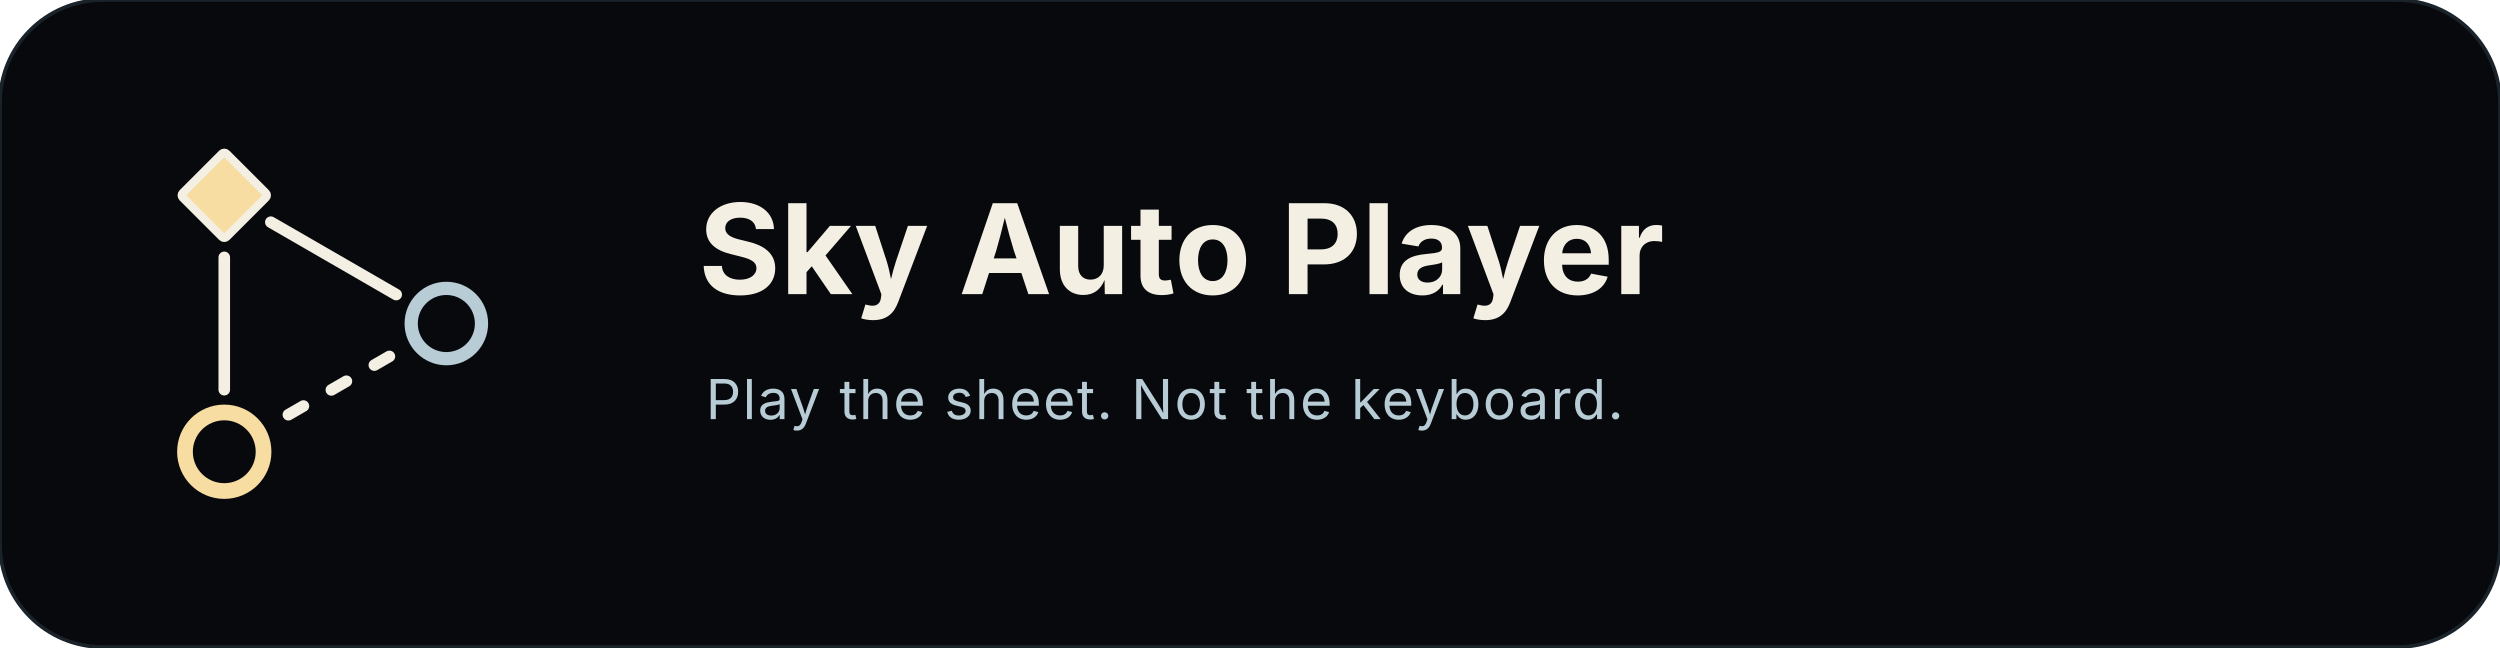
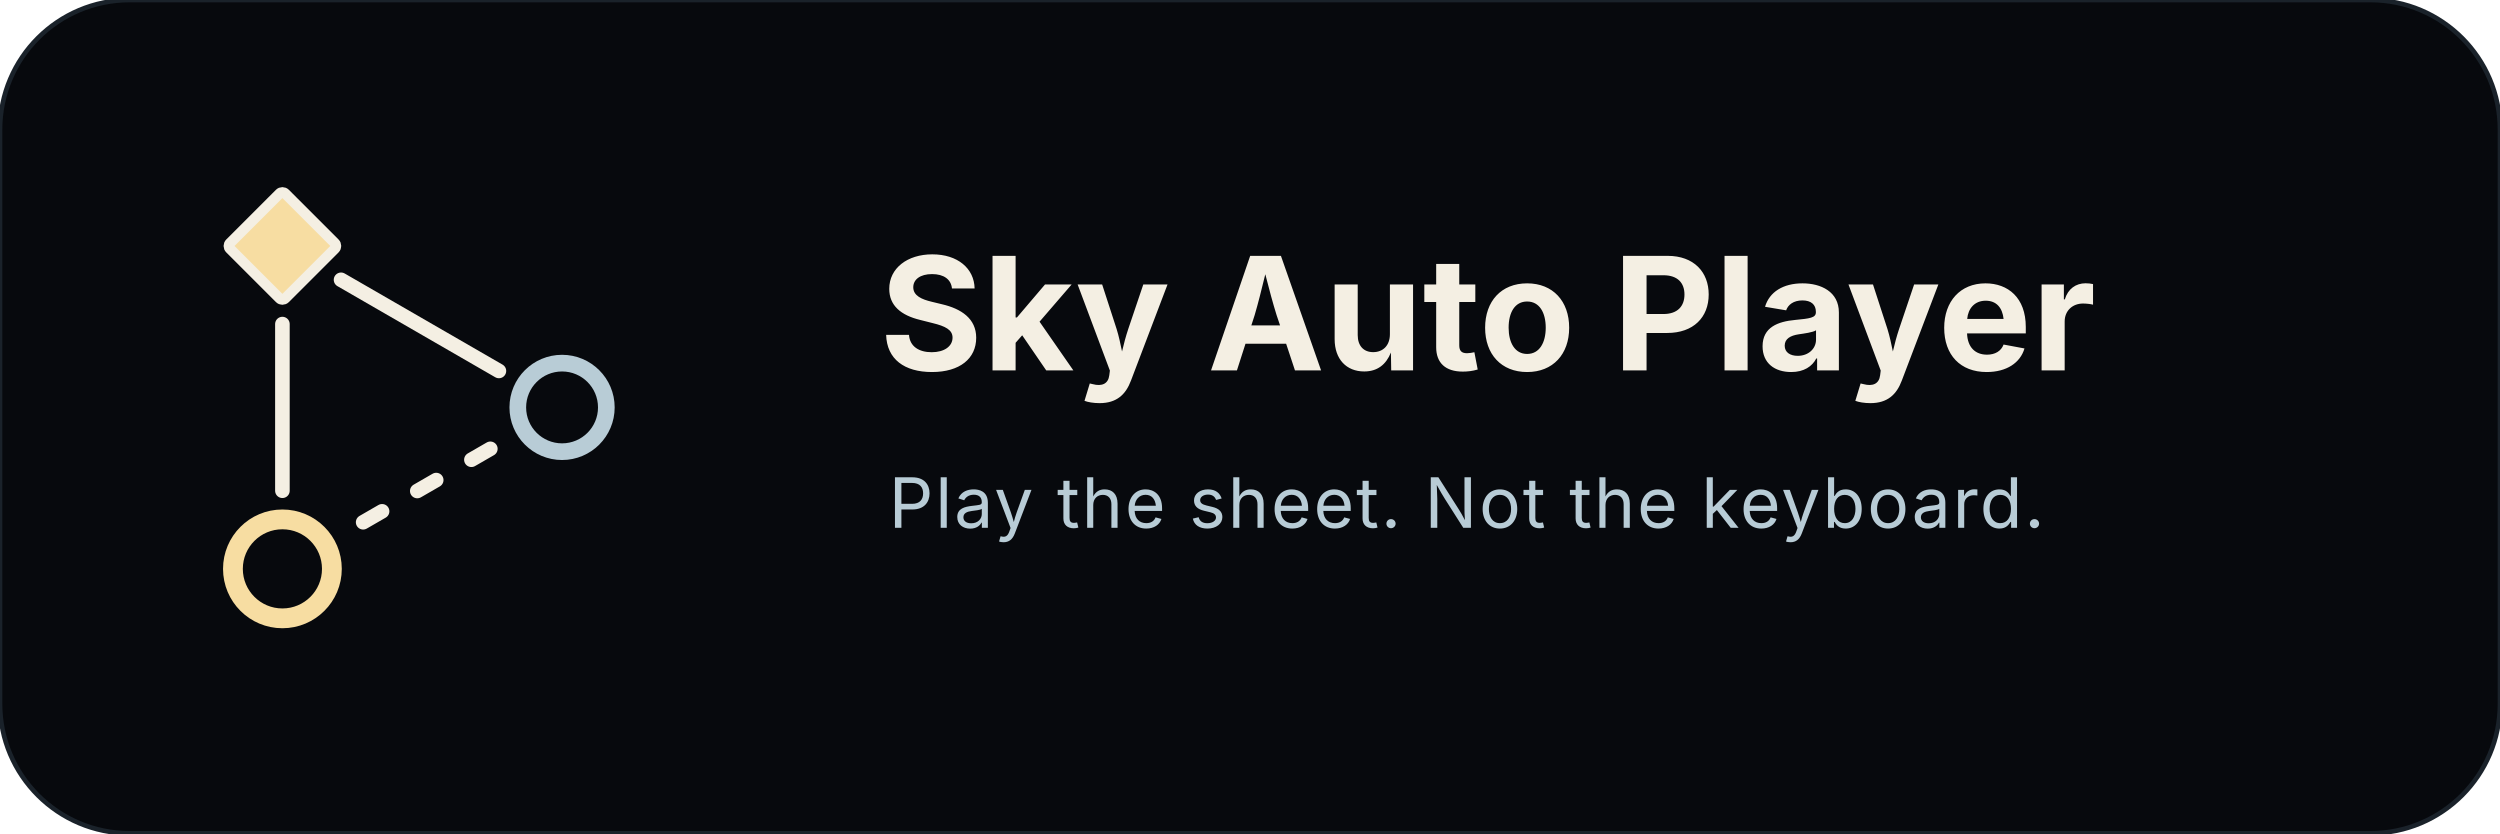
- <svg xmlns="http://www.w3.org/2000/svg" viewBox="0 0 680 176" role="img" aria-labelledby="title desc">
-   <rect width="680" height="176" rx="28" fill="#07090D" stroke="#1A222A" stroke-width="1" />
+ <svg xmlns="http://www.w3.org/2000/svg" viewBox="0 0 540 180" role="img" aria-labelledby="title desc">
+   <rect width="540" height="180" rx="28" fill="#07090D" stroke="#1A222A" stroke-width="1" />
  <g transform="translate(16 16) scale(1.125)">
    <line x1="40" y1="48" x2="40" y2="80" stroke="#F4EFE3" stroke-width="2.8" stroke-linecap="round" />
    <line x1="51.258" y1="39.5" x2="81.569" y2="57" stroke="#F4EFE3" stroke-width="2.8" stroke-linecap="round" />
    <line x1="55.502" y1="86.05" x2="59.139" y2="83.95" stroke="#F4EFE3" stroke-width="2.8" stroke-linecap="round" />
    <line x1="65.894" y1="80.05" x2="69.531" y2="77.95" stroke="#F4EFE3" stroke-width="2.8" stroke-linecap="round" />
    <line x1="76.287" y1="74.05" x2="79.924" y2="71.95" stroke="#F4EFE3" stroke-width="2.8" stroke-linecap="round" />
    <rect x="32.5" y="25.5" width="15" height="15" rx="0.75" transform="rotate(45 40 33)" fill="#F7DDA2" stroke="#F4EFE3" stroke-width="2" />
    <circle cx="40" cy="95" r="9.5" fill="#07090D" stroke="#F7DDA2" stroke-width="3.8" />
    <circle cx="93.694" cy="64" r="8.5" fill="#07090D" stroke="#B8CCD6" stroke-width="3.2" />
  </g>
  <text x="190" y="80" fill="#F4EFE3" font-family="Inter, Segoe UI, sans-serif" font-size="34" font-weight="650">Sky Auto Player</text>
  <text x="192" y="114" fill="#B8CCD6" font-family="Inter, Segoe UI, sans-serif" font-size="15" letter-spacing="0.03em">Play the sheet. Not the keyboard.</text>
</svg>
